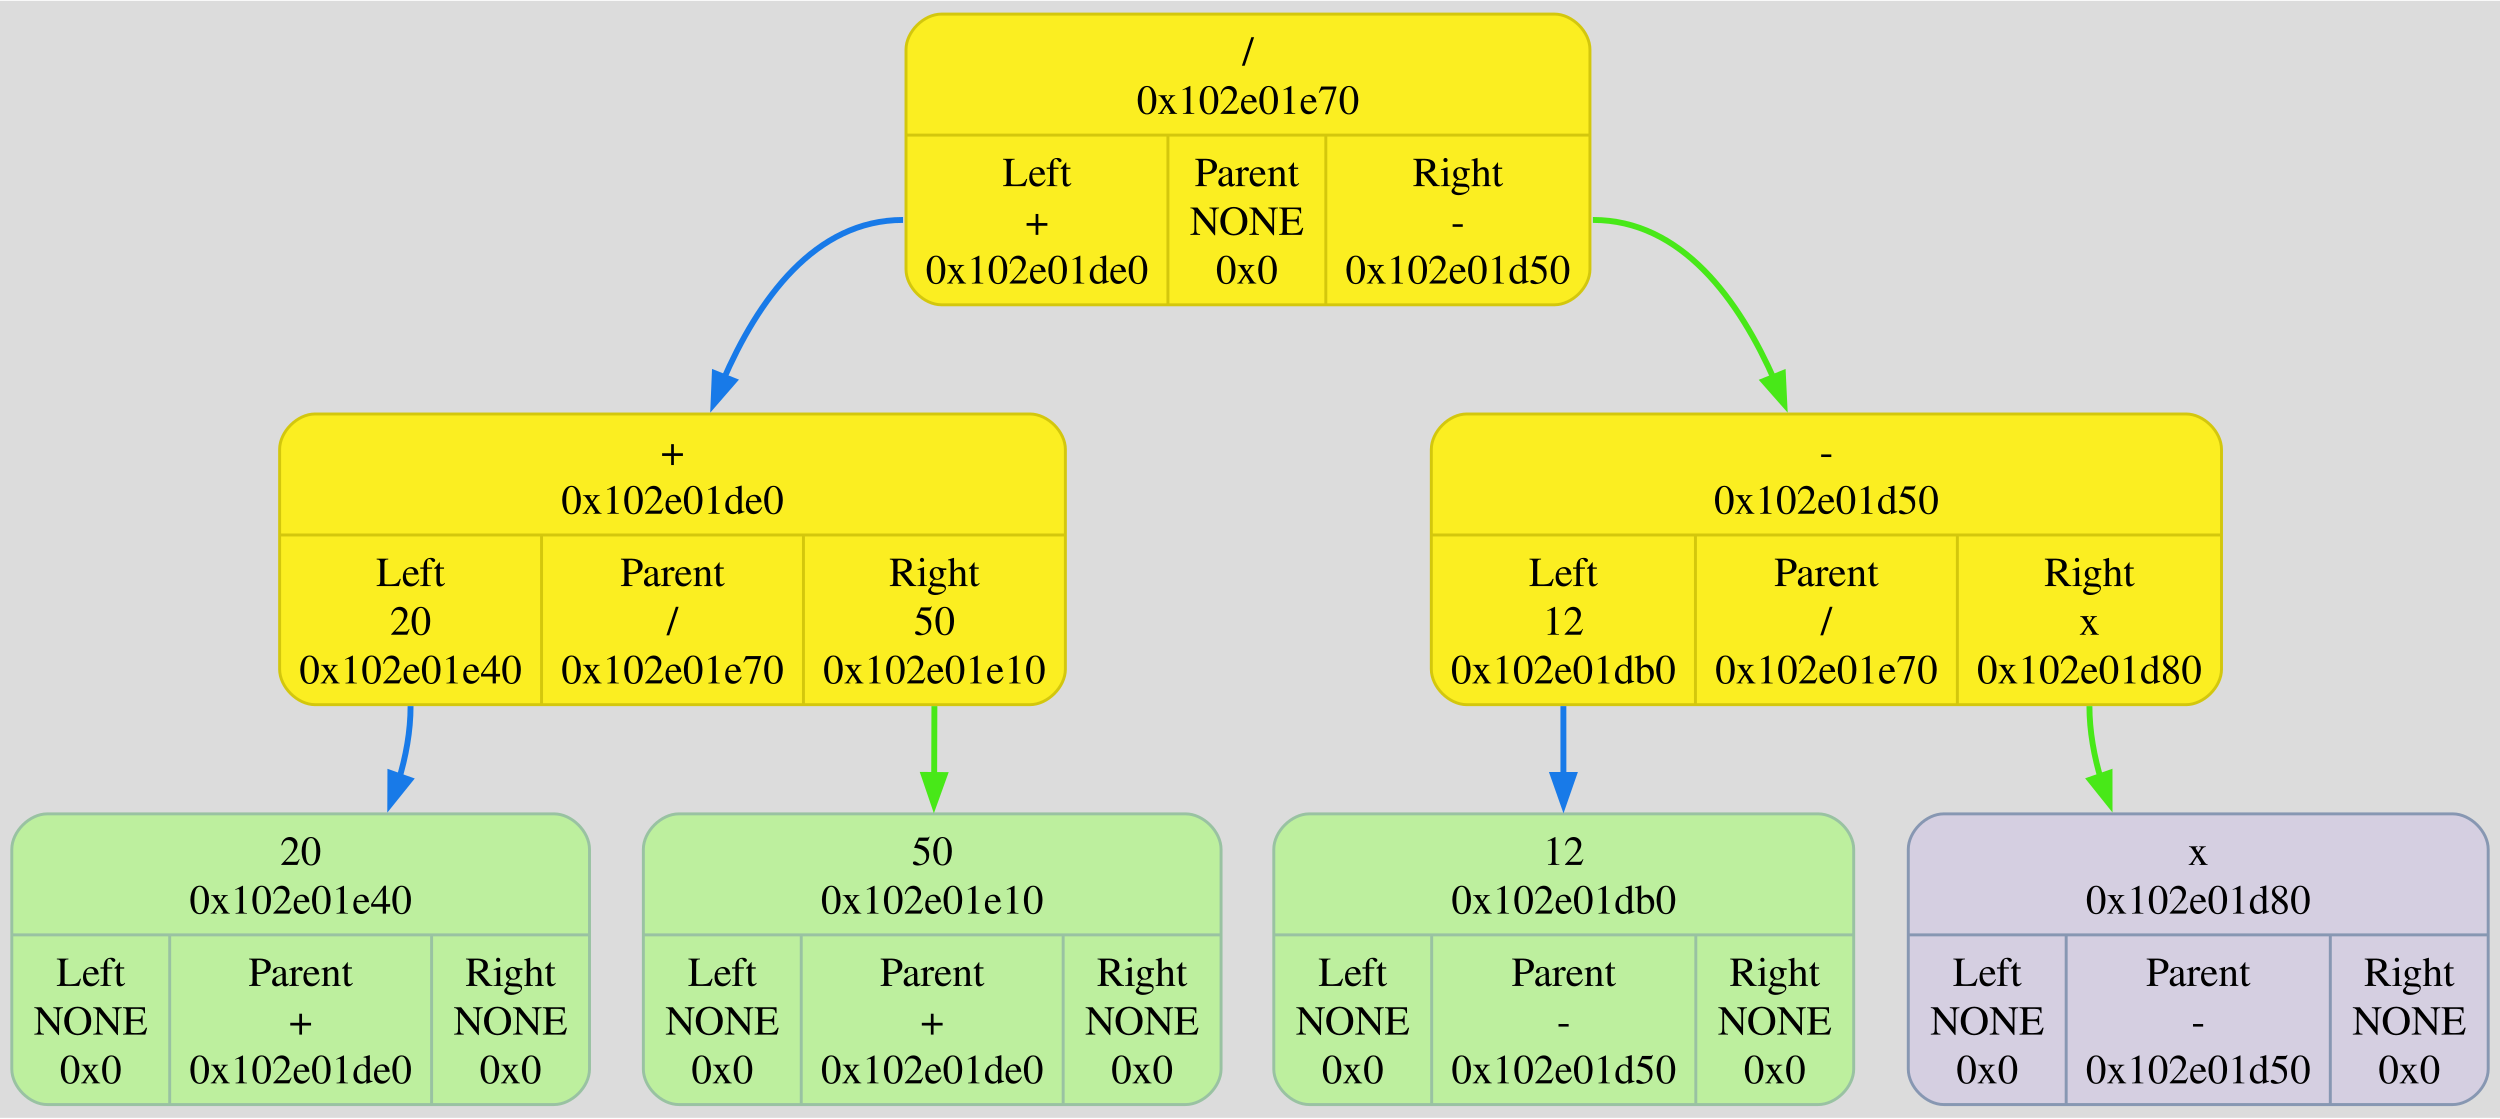
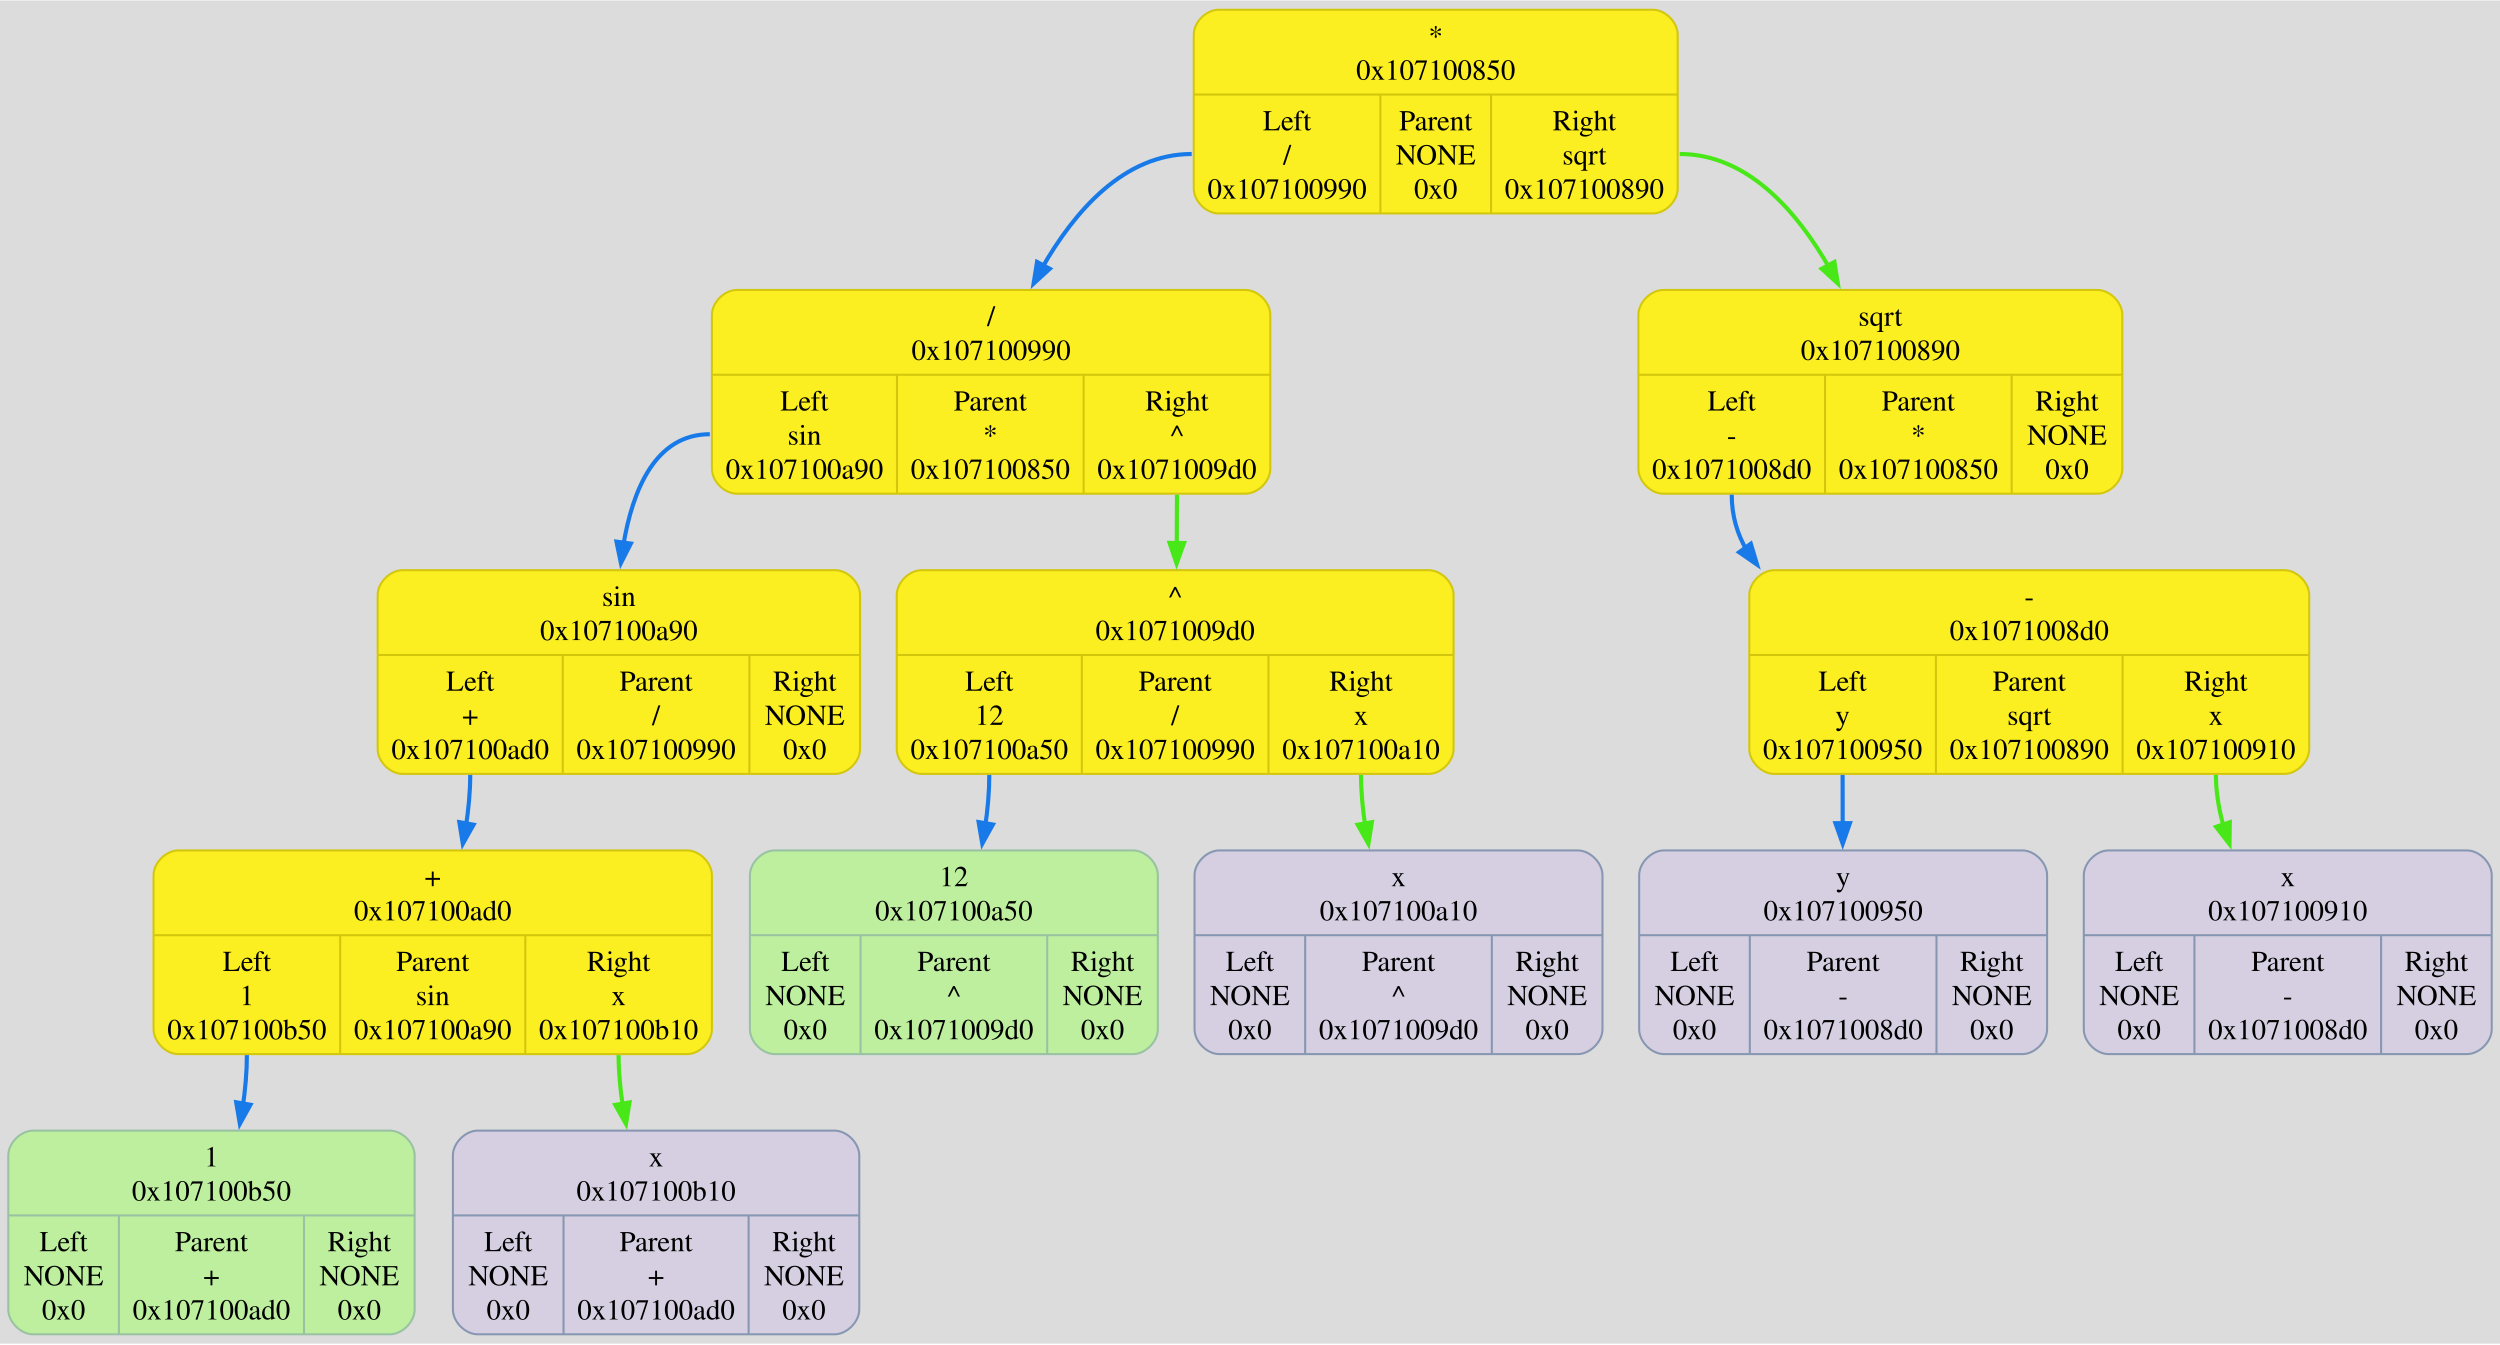
- <svg xmlns="http://www.w3.org/2000/svg" width="847pt" height="379pt" viewBox="0.00 0.00 847.12 378.50">
-   <g id="graph0" class="graph" transform="scale(1 1) rotate(0) translate(4 374.5)">
-     <polygon fill="#dcdcdc" stroke="none" points="-4,4 -4,-374.5 843.12,-374.5 843.12,4 -4,4" />
+ <svg xmlns="http://www.w3.org/2000/svg" width="1209pt" height="650pt" viewBox="0.00 0.00 1208.88 649.50">
+   <g id="graph0" class="graph" transform="scale(1 1) rotate(0) translate(4 645.5)">
+     <polygon fill="#dcdcdc" stroke="none" points="-4,4 -4,-645.5 1204.88,-645.5 1204.88,4 -4,4" />
    <g id="node1" class="node">
-       <path fill="#fbee21" stroke="#d3c70d" d="M315,-271.5C315,-271.5 522.75,-271.5 522.75,-271.5 528.75,-271.5 534.75,-277.5 534.75,-283.5 534.75,-283.5 534.75,-358 534.75,-358 534.75,-364 528.75,-370 522.75,-370 522.75,-370 315,-370 315,-370 309,-370 303,-364 303,-358 303,-358 303,-283.5 303,-283.5 303,-277.5 309,-271.5 315,-271.5" />
-       <text text-anchor="middle" x="418.88" y="-352.7" font-family="Times,serif" font-size="14.00" fill="#000000">/</text>
-       <text text-anchor="middle" x="418.88" y="-336.2" font-family="Times,serif" font-size="14.00" fill="#000000">0x102e01e70</text>
-       <polyline fill="none" stroke="#d3c70d" points="303,-329 534.75,-329" />
-       <text text-anchor="middle" x="347.38" y="-311.7" font-family="Times,serif" font-size="14.00" fill="#000000">Left</text>
-       <text text-anchor="middle" x="347.38" y="-295.2" font-family="Times,serif" font-size="14.00" fill="#000000">+</text>
-       <text text-anchor="middle" x="347.38" y="-278.7" font-family="Times,serif" font-size="14.00" fill="#000000">0x102e01de0</text>
-       <polyline fill="none" stroke="#d3c70d" points="391.75,-271.5 391.75,-329" />
-       <text text-anchor="middle" x="418.5" y="-311.7" font-family="Times,serif" font-size="14.00" fill="#000000">Parent</text>
-       <text text-anchor="middle" x="418.5" y="-295.2" font-family="Times,serif" font-size="14.00" fill="#000000">NONE</text>
-       <text text-anchor="middle" x="418.5" y="-278.7" font-family="Times,serif" font-size="14.00" fill="#000000">0x0</text>
-       <polyline fill="none" stroke="#d3c70d" points="445.25,-271.5 445.25,-329" />
-       <text text-anchor="middle" x="490" y="-311.7" font-family="Times,serif" font-size="14.00" fill="#000000">Right</text>
-       <text text-anchor="middle" x="490" y="-295.2" font-family="Times,serif" font-size="14.00" fill="#000000">-</text>
-       <text text-anchor="middle" x="490" y="-278.7" font-family="Times,serif" font-size="14.00" fill="#000000">0x102e01d50</text>
+       <path fill="#fbee21" stroke="#d3c70d" d="M585.25,-542.5C585.25,-542.5 795.25,-542.5 795.25,-542.5 801.25,-542.5 807.25,-548.5 807.25,-554.5 807.25,-554.5 807.25,-629 807.25,-629 807.25,-635 801.25,-641 795.25,-641 795.25,-641 585.25,-641 585.25,-641 579.25,-641 573.25,-635 573.25,-629 573.25,-629 573.25,-554.5 573.25,-554.5 573.25,-548.5 579.25,-542.5 585.25,-542.5" />
+       <text text-anchor="middle" x="690.25" y="-623.7" font-family="Times,serif" font-size="14.00" fill="#000000">*</text>
+       <text text-anchor="middle" x="690.25" y="-607.2" font-family="Times,serif" font-size="14.00" fill="#000000">0x107100850</text>
+       <polyline fill="none" stroke="#d3c70d" points="573.25,-600 807.25,-600" />
+       <text text-anchor="middle" x="618.38" y="-582.7" font-family="Times,serif" font-size="14.00" fill="#000000">Left</text>
+       <text text-anchor="middle" x="618.38" y="-566.2" font-family="Times,serif" font-size="14.00" fill="#000000">/</text>
+       <text text-anchor="middle" x="618.38" y="-549.7" font-family="Times,serif" font-size="14.00" fill="#000000">0x107100990</text>
+       <polyline fill="none" stroke="#d3c70d" points="663.5,-542.5 663.5,-600" />
+       <text text-anchor="middle" x="690.25" y="-582.7" font-family="Times,serif" font-size="14.00" fill="#000000">Parent</text>
+       <text text-anchor="middle" x="690.25" y="-566.2" font-family="Times,serif" font-size="14.00" fill="#000000">NONE</text>
+       <text text-anchor="middle" x="690.25" y="-549.7" font-family="Times,serif" font-size="14.00" fill="#000000">0x0</text>
+       <polyline fill="none" stroke="#d3c70d" points="717,-542.5 717,-600" />
+       <text text-anchor="middle" x="762.12" y="-582.7" font-family="Times,serif" font-size="14.00" fill="#000000">Right</text>
+       <text text-anchor="middle" x="762.12" y="-566.2" font-family="Times,serif" font-size="14.00" fill="#000000">sqrt</text>
+       <text text-anchor="middle" x="762.12" y="-549.7" font-family="Times,serif" font-size="14.00" fill="#000000">0x107100890</text>
    </g>
    <g id="node2" class="node">
-       <path fill="#fbee21" stroke="#d3c70d" d="M102.75,-136C102.75,-136 345,-136 345,-136 351,-136 357,-142 357,-148 357,-148 357,-222.5 357,-222.5 357,-228.5 351,-234.5 345,-234.5 345,-234.5 102.75,-234.5 102.75,-234.5 96.75,-234.5 90.75,-228.5 90.75,-222.5 90.75,-222.5 90.75,-148 90.75,-148 90.75,-142 96.75,-136 102.75,-136" />
-       <text text-anchor="middle" x="223.88" y="-217.2" font-family="Times,serif" font-size="14.00" fill="#000000">+</text>
-       <text text-anchor="middle" x="223.88" y="-200.7" font-family="Times,serif" font-size="14.00" fill="#000000">0x102e01de0</text>
-       <polyline fill="none" stroke="#d3c70d" points="90.75,-193.5 357,-193.5" />
-       <text text-anchor="middle" x="135.12" y="-176.2" font-family="Times,serif" font-size="14.00" fill="#000000">Left</text>
-       <text text-anchor="middle" x="135.12" y="-159.7" font-family="Times,serif" font-size="14.00" fill="#000000">20</text>
-       <text text-anchor="middle" x="135.12" y="-143.2" font-family="Times,serif" font-size="14.00" fill="#000000">0x102e01e40</text>
-       <polyline fill="none" stroke="#d3c70d" points="179.5,-136 179.5,-193.5" />
-       <text text-anchor="middle" x="223.88" y="-176.2" font-family="Times,serif" font-size="14.00" fill="#000000">Parent</text>
-       <text text-anchor="middle" x="223.88" y="-159.7" font-family="Times,serif" font-size="14.00" fill="#000000">/</text>
-       <text text-anchor="middle" x="223.88" y="-143.2" font-family="Times,serif" font-size="14.00" fill="#000000">0x102e01e70</text>
-       <polyline fill="none" stroke="#d3c70d" points="268.25,-136 268.25,-193.5" />
-       <text text-anchor="middle" x="312.62" y="-176.2" font-family="Times,serif" font-size="14.00" fill="#000000">Right</text>
-       <text text-anchor="middle" x="312.62" y="-159.7" font-family="Times,serif" font-size="14.00" fill="#000000">50</text>
-       <text text-anchor="middle" x="312.62" y="-143.2" font-family="Times,serif" font-size="14.00" fill="#000000">0x102e01e10</text>
+       <path fill="#fbee21" stroke="#d3c70d" d="M352.25,-407C352.25,-407 598.25,-407 598.25,-407 604.25,-407 610.25,-413 610.25,-419 610.25,-419 610.25,-493.5 610.25,-493.5 610.25,-499.5 604.25,-505.5 598.25,-505.5 598.25,-505.5 352.25,-505.5 352.25,-505.5 346.25,-505.5 340.25,-499.5 340.25,-493.5 340.25,-493.5 340.25,-419 340.25,-419 340.25,-413 346.25,-407 352.25,-407" />
+       <text text-anchor="middle" x="475.25" y="-488.2" font-family="Times,serif" font-size="14.00" fill="#000000">/</text>
+       <text text-anchor="middle" x="475.25" y="-471.7" font-family="Times,serif" font-size="14.00" fill="#000000">0x107100990</text>
+       <polyline fill="none" stroke="#d3c70d" points="340.25,-464.5 610.25,-464.5" />
+       <text text-anchor="middle" x="385" y="-447.2" font-family="Times,serif" font-size="14.00" fill="#000000">Left</text>
+       <text text-anchor="middle" x="385" y="-430.7" font-family="Times,serif" font-size="14.00" fill="#000000">sin</text>
+       <text text-anchor="middle" x="385" y="-414.2" font-family="Times,serif" font-size="14.00" fill="#000000">0x107100a90</text>
+       <polyline fill="none" stroke="#d3c70d" points="429.75,-407 429.75,-464.5" />
+       <text text-anchor="middle" x="474.88" y="-447.2" font-family="Times,serif" font-size="14.00" fill="#000000">Parent</text>
+       <text text-anchor="middle" x="474.88" y="-430.7" font-family="Times,serif" font-size="14.00" fill="#000000">*</text>
+       <text text-anchor="middle" x="474.88" y="-414.2" font-family="Times,serif" font-size="14.00" fill="#000000">0x107100850</text>
+       <polyline fill="none" stroke="#d3c70d" points="520,-407 520,-464.5" />
+       <text text-anchor="middle" x="565.12" y="-447.2" font-family="Times,serif" font-size="14.00" fill="#000000">Right</text>
+       <text text-anchor="middle" x="565.12" y="-430.7" font-family="Times,serif" font-size="14.00" fill="#000000">^</text>
+       <text text-anchor="middle" x="565.12" y="-414.2" font-family="Times,serif" font-size="14.00" fill="#000000">0x1071009d0</text>
    </g>
    <g id="edge1" class="edge">
-       <path fill="none" stroke="#187ae8" stroke-width="2" d="M302,-300.25C272.11,-300.25 252.81,-273.25 240.87,-245.53" />
-       <polygon fill="#187ae8" stroke="#187ae8" stroke-width="2" points="244.72,-245.74 237.77,-237.74 238.21,-248.32 244.72,-245.74" />
+       <path fill="none" stroke="#187ae8" stroke-width="2" d="M572.25,-571.25C539.59,-571.25 515.62,-543.77 499.68,-515.8" />
+       <polygon fill="#187ae8" stroke="#187ae8" stroke-width="2" points="503.62,-515.75 495.8,-508.59 497.46,-519.06 503.62,-515.75" />
+     </g>
+     <g id="node10" class="node">
+       <path fill="#fbee21" stroke="#d3c70d" d="M800.25,-407C800.25,-407 1010.25,-407 1010.25,-407 1016.25,-407 1022.25,-413 1022.25,-419 1022.25,-419 1022.25,-493.5 1022.25,-493.5 1022.25,-499.5 1016.25,-505.5 1010.25,-505.5 1010.25,-505.5 800.25,-505.5 800.25,-505.5 794.25,-505.5 788.25,-499.5 788.25,-493.5 788.25,-493.5 788.25,-419 788.25,-419 788.25,-413 794.25,-407 800.25,-407" />
+       <text text-anchor="middle" x="905.25" y="-488.2" font-family="Times,serif" font-size="14.00" fill="#000000">sqrt</text>
+       <text text-anchor="middle" x="905.25" y="-471.7" font-family="Times,serif" font-size="14.00" fill="#000000">0x107100890</text>
+       <polyline fill="none" stroke="#d3c70d" points="788.25,-464.5 1022.25,-464.5" />
+       <text text-anchor="middle" x="833.38" y="-447.2" font-family="Times,serif" font-size="14.00" fill="#000000">Left</text>
+       <text text-anchor="middle" x="833.38" y="-430.7" font-family="Times,serif" font-size="14.00" fill="#000000">-</text>
+       <text text-anchor="middle" x="833.38" y="-414.2" font-family="Times,serif" font-size="14.00" fill="#000000">0x1071008d0</text>
+       <polyline fill="none" stroke="#d3c70d" points="878.5,-407 878.5,-464.5" />
+       <text text-anchor="middle" x="923.62" y="-447.2" font-family="Times,serif" font-size="14.00" fill="#000000">Parent</text>
+       <text text-anchor="middle" x="923.62" y="-430.7" font-family="Times,serif" font-size="14.00" fill="#000000">*</text>
+       <text text-anchor="middle" x="923.62" y="-414.2" font-family="Times,serif" font-size="14.00" fill="#000000">0x107100850</text>
+       <polyline fill="none" stroke="#d3c70d" points="968.75,-407 968.75,-464.5" />
+       <text text-anchor="middle" x="995.5" y="-447.2" font-family="Times,serif" font-size="14.00" fill="#000000">Right</text>
+       <text text-anchor="middle" x="995.5" y="-430.7" font-family="Times,serif" font-size="14.00" fill="#000000">NONE</text>
+       <text text-anchor="middle" x="995.5" y="-414.2" font-family="Times,serif" font-size="14.00" fill="#000000">0x0</text>
+     </g>
+     <g id="edge12" class="edge">
+       <path fill="none" stroke="#48e818" stroke-width="2" d="M808.25,-571.25C840.91,-571.25 864.88,-543.77 880.82,-515.8" />
+       <polygon fill="#48e818" stroke="#48e818" stroke-width="2" points="883.04,-519.06 884.7,-508.59 876.88,-515.75 883.04,-519.06" />
+     </g>
+     <g id="node3" class="node">
+       <path fill="#fbee21" stroke="#d3c70d" d="M190.62,-271.5C190.62,-271.5 399.88,-271.5 399.88,-271.5 405.88,-271.5 411.88,-277.5 411.88,-283.5 411.88,-283.5 411.88,-358 411.88,-358 411.88,-364 405.88,-370 399.88,-370 399.88,-370 190.62,-370 190.62,-370 184.62,-370 178.62,-364 178.62,-358 178.62,-358 178.62,-283.5 178.62,-283.5 178.62,-277.5 184.62,-271.5 190.62,-271.5" />
+       <text text-anchor="middle" x="295.25" y="-352.7" font-family="Times,serif" font-size="14.00" fill="#000000">sin</text>
+       <text text-anchor="middle" x="295.25" y="-336.2" font-family="Times,serif" font-size="14.00" fill="#000000">0x107100a90</text>
+       <polyline fill="none" stroke="#d3c70d" points="178.62,-329 411.88,-329" />
+       <text text-anchor="middle" x="223.38" y="-311.7" font-family="Times,serif" font-size="14.00" fill="#000000">Left</text>
+       <text text-anchor="middle" x="223.38" y="-295.2" font-family="Times,serif" font-size="14.00" fill="#000000">+</text>
+       <text text-anchor="middle" x="223.38" y="-278.7" font-family="Times,serif" font-size="14.00" fill="#000000">0x107100ad0</text>
+       <polyline fill="none" stroke="#d3c70d" points="268.12,-271.5 268.12,-329" />
+       <text text-anchor="middle" x="313.25" y="-311.7" font-family="Times,serif" font-size="14.00" fill="#000000">Parent</text>
+       <text text-anchor="middle" x="313.25" y="-295.2" font-family="Times,serif" font-size="14.00" fill="#000000">/</text>
+       <text text-anchor="middle" x="313.25" y="-278.7" font-family="Times,serif" font-size="14.00" fill="#000000">0x107100990</text>
+       <polyline fill="none" stroke="#d3c70d" points="358.38,-271.5 358.38,-329" />
+       <text text-anchor="middle" x="385.12" y="-311.7" font-family="Times,serif" font-size="14.00" fill="#000000">Right</text>
+       <text text-anchor="middle" x="385.12" y="-295.2" font-family="Times,serif" font-size="14.00" fill="#000000">NONE</text>
+       <text text-anchor="middle" x="385.12" y="-278.7" font-family="Times,serif" font-size="14.00" fill="#000000">0x0</text>
+     </g>
+     <g id="edge2" class="edge">
+       <path fill="none" stroke="#187ae8" stroke-width="2" d="M339.25,-435.75C313.05,-435.75 301.89,-409.22 297.36,-381.76" />
+       <polygon fill="#187ae8" stroke="#187ae8" stroke-width="2" points="301.04,-382.87 296.24,-373.43 294.1,-383.8 301.04,-382.87" />
+     </g>
+     <g id="node7" class="node">
+       <path fill="#fbee21" stroke="#d3c70d" d="M441.62,-271.5C441.62,-271.5 686.88,-271.5 686.88,-271.5 692.88,-271.5 698.88,-277.5 698.88,-283.5 698.88,-283.5 698.88,-358 698.88,-358 698.88,-364 692.88,-370 686.88,-370 686.88,-370 441.62,-370 441.62,-370 435.62,-370 429.62,-364 429.62,-358 429.62,-358 429.62,-283.5 429.62,-283.5 429.62,-277.5 435.62,-271.5 441.62,-271.5" />
+       <text text-anchor="middle" x="564.25" y="-352.7" font-family="Times,serif" font-size="14.00" fill="#000000">^</text>
+       <text text-anchor="middle" x="564.25" y="-336.2" font-family="Times,serif" font-size="14.00" fill="#000000">0x1071009d0</text>
+       <polyline fill="none" stroke="#d3c70d" points="429.62,-329 698.88,-329" />
+       <text text-anchor="middle" x="474.38" y="-311.7" font-family="Times,serif" font-size="14.00" fill="#000000">Left</text>
+       <text text-anchor="middle" x="474.38" y="-295.2" font-family="Times,serif" font-size="14.00" fill="#000000">12</text>
+       <text text-anchor="middle" x="474.38" y="-278.7" font-family="Times,serif" font-size="14.00" fill="#000000">0x107100a50</text>
+       <polyline fill="none" stroke="#d3c70d" points="519.12,-271.5 519.12,-329" />
+       <text text-anchor="middle" x="564.25" y="-311.7" font-family="Times,serif" font-size="14.00" fill="#000000">Parent</text>
+       <text text-anchor="middle" x="564.25" y="-295.2" font-family="Times,serif" font-size="14.00" fill="#000000">/</text>
+       <text text-anchor="middle" x="564.25" y="-278.7" font-family="Times,serif" font-size="14.00" fill="#000000">0x107100990</text>
+       <polyline fill="none" stroke="#d3c70d" points="609.38,-271.5 609.38,-329" />
+       <text text-anchor="middle" x="654.12" y="-311.7" font-family="Times,serif" font-size="14.00" fill="#000000">Right</text>
+       <text text-anchor="middle" x="654.12" y="-295.2" font-family="Times,serif" font-size="14.00" fill="#000000">x</text>
+       <text text-anchor="middle" x="654.12" y="-278.7" font-family="Times,serif" font-size="14.00" fill="#000000">0x107100a10</text>
+     </g>
+     <g id="edge8" class="edge">
+       <path fill="none" stroke="#48e818" stroke-width="2" d="M565.12,-406.5C565.12,-398.41 565.08,-389.88 565.02,-381.48" />
+       <polygon fill="#48e818" stroke="#48e818" stroke-width="2" points="568.54,-383.15 564.95,-373.18 561.54,-383.21 568.54,-383.15" />
+     </g>
+     <g id="node4" class="node">
+       <path fill="#fbee21" stroke="#d3c70d" d="M82.25,-136C82.25,-136 328.25,-136 328.25,-136 334.25,-136 340.25,-142 340.25,-148 340.25,-148 340.25,-222.5 340.25,-222.5 340.25,-228.5 334.25,-234.5 328.25,-234.5 328.25,-234.5 82.25,-234.5 82.25,-234.5 76.25,-234.5 70.25,-228.5 70.25,-222.5 70.25,-222.5 70.25,-148 70.25,-148 70.25,-142 76.25,-136 82.25,-136" />
+       <text text-anchor="middle" x="205.25" y="-217.2" font-family="Times,serif" font-size="14.00" fill="#000000">+</text>
+       <text text-anchor="middle" x="205.25" y="-200.7" font-family="Times,serif" font-size="14.00" fill="#000000">0x107100ad0</text>
+       <polyline fill="none" stroke="#d3c70d" points="70.25,-193.5 340.25,-193.5" />
+       <text text-anchor="middle" x="115.38" y="-176.2" font-family="Times,serif" font-size="14.00" fill="#000000">Left</text>
+       <text text-anchor="middle" x="115.38" y="-159.7" font-family="Times,serif" font-size="14.00" fill="#000000">1</text>
+       <text text-anchor="middle" x="115.38" y="-143.2" font-family="Times,serif" font-size="14.00" fill="#000000">0x107100b50</text>
+       <polyline fill="none" stroke="#d3c70d" points="160.5,-136 160.5,-193.5" />
+       <text text-anchor="middle" x="205.25" y="-176.2" font-family="Times,serif" font-size="14.00" fill="#000000">Parent</text>
+       <text text-anchor="middle" x="205.25" y="-159.7" font-family="Times,serif" font-size="14.00" fill="#000000">sin</text>
+       <text text-anchor="middle" x="205.25" y="-143.2" font-family="Times,serif" font-size="14.00" fill="#000000">0x107100a90</text>
+       <polyline fill="none" stroke="#d3c70d" points="250,-136 250,-193.5" />
+       <text text-anchor="middle" x="295.12" y="-176.2" font-family="Times,serif" font-size="14.00" fill="#000000">Right</text>
+       <text text-anchor="middle" x="295.12" y="-159.7" font-family="Times,serif" font-size="14.00" fill="#000000">x</text>
+       <text text-anchor="middle" x="295.12" y="-143.2" font-family="Times,serif" font-size="14.00" fill="#000000">0x107100b10</text>
+     </g>
+     <g id="edge3" class="edge">
+       <path fill="none" stroke="#187ae8" stroke-width="2" d="M223.38,-271C223.38,-262.83 222.56,-254.31 221.27,-245.96" />
+       <polygon fill="#187ae8" stroke="#187ae8" stroke-width="2" points="225,-246.93 219.8,-237.7 218.11,-248.16 225,-246.93" />
    </g>
    <g id="node5" class="node">
-       <path fill="#fbee21" stroke="#d3c70d" d="M493,-136C493,-136 736.75,-136 736.75,-136 742.75,-136 748.75,-142 748.75,-148 748.75,-148 748.75,-222.5 748.75,-222.5 748.75,-228.5 742.75,-234.5 736.75,-234.5 736.75,-234.5 493,-234.5 493,-234.5 487,-234.5 481,-228.5 481,-222.5 481,-222.5 481,-148 481,-148 481,-142 487,-136 493,-136" />
-       <text text-anchor="middle" x="614.88" y="-217.2" font-family="Times,serif" font-size="14.00" fill="#000000">-</text>
-       <text text-anchor="middle" x="614.88" y="-200.7" font-family="Times,serif" font-size="14.00" fill="#000000">0x102e01d50</text>
-       <polyline fill="none" stroke="#d3c70d" points="481,-193.5 748.75,-193.5" />
-       <text text-anchor="middle" x="525.75" y="-176.2" font-family="Times,serif" font-size="14.00" fill="#000000">Left</text>
-       <text text-anchor="middle" x="525.75" y="-159.7" font-family="Times,serif" font-size="14.00" fill="#000000">12</text>
-       <text text-anchor="middle" x="525.75" y="-143.2" font-family="Times,serif" font-size="14.00" fill="#000000">0x102e01db0</text>
-       <polyline fill="none" stroke="#d3c70d" points="570.5,-136 570.5,-193.5" />
-       <text text-anchor="middle" x="614.88" y="-176.2" font-family="Times,serif" font-size="14.00" fill="#000000">Parent</text>
-       <text text-anchor="middle" x="614.88" y="-159.7" font-family="Times,serif" font-size="14.00" fill="#000000">/</text>
-       <text text-anchor="middle" x="614.88" y="-143.2" font-family="Times,serif" font-size="14.00" fill="#000000">0x102e01e70</text>
-       <polyline fill="none" stroke="#d3c70d" points="659.25,-136 659.25,-193.5" />
-       <text text-anchor="middle" x="704" y="-176.2" font-family="Times,serif" font-size="14.00" fill="#000000">Right</text>
-       <text text-anchor="middle" x="704" y="-159.7" font-family="Times,serif" font-size="14.00" fill="#000000">x</text>
-       <text text-anchor="middle" x="704" y="-143.2" font-family="Times,serif" font-size="14.00" fill="#000000">0x102e01d80</text>
-     </g>
-     <g id="edge6" class="edge">
-       <path fill="none" stroke="#48e818" stroke-width="2" d="M535.75,-300.25C565.76,-300.25 585.31,-273.25 597.46,-245.53" />
-       <polygon fill="#48e818" stroke="#48e818" stroke-width="2" points="600.11,-248.31 600.62,-237.73 593.62,-245.68 600.11,-248.31" />
-     </g>
-     <g id="node3" class="node">
-       <path fill="#bdef9e" stroke="#99c2a2" d="M12,-0.5C12,-0.5 183.75,-0.5 183.75,-0.5 189.75,-0.5 195.75,-6.5 195.75,-12.5 195.75,-12.5 195.75,-87 195.75,-87 195.75,-93 189.75,-99 183.75,-99 183.75,-99 12,-99 12,-99 6,-99 0,-93 0,-87 0,-87 0,-12.5 0,-12.5 0,-6.5 6,-0.5 12,-0.5" />
-       <text text-anchor="middle" x="97.88" y="-81.7" font-family="Times,serif" font-size="14.00" fill="#000000">20</text>
-       <text text-anchor="middle" x="97.88" y="-65.2" font-family="Times,serif" font-size="14.00" fill="#000000">0x102e01e40</text>
-       <polyline fill="none" stroke="#99c2a2" points="0,-58 195.75,-58" />
+       <path fill="#bdef9e" stroke="#99c2a2" d="M12,-0.5C12,-0.5 184.5,-0.5 184.5,-0.5 190.5,-0.5 196.5,-6.5 196.5,-12.5 196.5,-12.5 196.5,-87 196.5,-87 196.5,-93 190.5,-99 184.5,-99 184.5,-99 12,-99 12,-99 6,-99 0,-93 0,-87 0,-87 0,-12.5 0,-12.5 0,-6.5 6,-0.5 12,-0.5" />
+       <text text-anchor="middle" x="98.25" y="-81.7" font-family="Times,serif" font-size="14.00" fill="#000000">1</text>
+       <text text-anchor="middle" x="98.25" y="-65.2" font-family="Times,serif" font-size="14.00" fill="#000000">0x107100b50</text>
+       <polyline fill="none" stroke="#99c2a2" points="0,-58 196.5,-58" />
      <text text-anchor="middle" x="26.75" y="-40.7" font-family="Times,serif" font-size="14.00" fill="#000000">Left</text>
      <text text-anchor="middle" x="26.75" y="-24.2" font-family="Times,serif" font-size="14.00" fill="#000000">NONE</text>
      <text text-anchor="middle" x="26.75" y="-7.7" font-family="Times,serif" font-size="14.00" fill="#000000">0x0</text>
      <polyline fill="none" stroke="#99c2a2" points="53.5,-0.5 53.5,-58" />
-       <text text-anchor="middle" x="97.88" y="-40.7" font-family="Times,serif" font-size="14.00" fill="#000000">Parent</text>
-       <text text-anchor="middle" x="97.88" y="-24.2" font-family="Times,serif" font-size="14.00" fill="#000000">+</text>
-       <text text-anchor="middle" x="97.88" y="-7.7" font-family="Times,serif" font-size="14.00" fill="#000000">0x102e01de0</text>
-       <polyline fill="none" stroke="#99c2a2" points="142.25,-0.5 142.25,-58" />
-       <text text-anchor="middle" x="169" y="-40.7" font-family="Times,serif" font-size="14.00" fill="#000000">Right</text>
-       <text text-anchor="middle" x="169" y="-24.2" font-family="Times,serif" font-size="14.00" fill="#000000">NONE</text>
-       <text text-anchor="middle" x="169" y="-7.7" font-family="Times,serif" font-size="14.00" fill="#000000">0x0</text>
-     </g>
-     <g id="edge2" class="edge">
-       <path fill="none" stroke="#187ae8" stroke-width="2" d="M135.12,-135.5C135.12,-127.01 133.54,-118.41 131.02,-110.11" />
-       <polygon fill="#187ae8" stroke="#187ae8" stroke-width="2" points="134.88,-110.52 128.24,-102.26 128.28,-112.86 134.88,-110.52" />
-     </g>
-     <g id="node4" class="node">
-       <path fill="#bdef9e" stroke="#99c2a2" d="M226,-0.5C226,-0.5 397.75,-0.5 397.75,-0.5 403.75,-0.5 409.75,-6.5 409.75,-12.5 409.75,-12.5 409.75,-87 409.75,-87 409.75,-93 403.75,-99 397.75,-99 397.75,-99 226,-99 226,-99 220,-99 214,-93 214,-87 214,-87 214,-12.5 214,-12.5 214,-6.5 220,-0.5 226,-0.5" />
-       <text text-anchor="middle" x="311.88" y="-81.7" font-family="Times,serif" font-size="14.00" fill="#000000">50</text>
-       <text text-anchor="middle" x="311.88" y="-65.2" font-family="Times,serif" font-size="14.00" fill="#000000">0x102e01e10</text>
-       <polyline fill="none" stroke="#99c2a2" points="214,-58 409.75,-58" />
-       <text text-anchor="middle" x="240.75" y="-40.7" font-family="Times,serif" font-size="14.00" fill="#000000">Left</text>
-       <text text-anchor="middle" x="240.75" y="-24.2" font-family="Times,serif" font-size="14.00" fill="#000000">NONE</text>
-       <text text-anchor="middle" x="240.75" y="-7.7" font-family="Times,serif" font-size="14.00" fill="#000000">0x0</text>
-       <polyline fill="none" stroke="#99c2a2" points="267.5,-0.5 267.5,-58" />
-       <text text-anchor="middle" x="311.88" y="-40.7" font-family="Times,serif" font-size="14.00" fill="#000000">Parent</text>
-       <text text-anchor="middle" x="311.88" y="-24.2" font-family="Times,serif" font-size="14.00" fill="#000000">+</text>
-       <text text-anchor="middle" x="311.88" y="-7.7" font-family="Times,serif" font-size="14.00" fill="#000000">0x102e01de0</text>
-       <polyline fill="none" stroke="#99c2a2" points="356.25,-0.5 356.25,-58" />
-       <text text-anchor="middle" x="383" y="-40.7" font-family="Times,serif" font-size="14.00" fill="#000000">Right</text>
-       <text text-anchor="middle" x="383" y="-24.2" font-family="Times,serif" font-size="14.00" fill="#000000">NONE</text>
-       <text text-anchor="middle" x="383" y="-7.7" font-family="Times,serif" font-size="14.00" fill="#000000">0x0</text>
-     </g>
-     <g id="edge3" class="edge">
-       <path fill="none" stroke="#48e818" stroke-width="2" d="M312.62,-135.5C312.62,-127.41 312.59,-118.88 312.54,-110.48" />
-       <polygon fill="#48e818" stroke="#48e818" stroke-width="2" points="316.05,-112.15 312.47,-102.18 309.05,-112.21 316.05,-112.15" />
+       <text text-anchor="middle" x="98.25" y="-40.7" font-family="Times,serif" font-size="14.00" fill="#000000">Parent</text>
+       <text text-anchor="middle" x="98.25" y="-24.2" font-family="Times,serif" font-size="14.00" fill="#000000">+</text>
+       <text text-anchor="middle" x="98.25" y="-7.7" font-family="Times,serif" font-size="14.00" fill="#000000">0x107100ad0</text>
+       <polyline fill="none" stroke="#99c2a2" points="143,-0.5 143,-58" />
+       <text text-anchor="middle" x="169.75" y="-40.7" font-family="Times,serif" font-size="14.00" fill="#000000">Right</text>
+       <text text-anchor="middle" x="169.75" y="-24.2" font-family="Times,serif" font-size="14.00" fill="#000000">NONE</text>
+       <text text-anchor="middle" x="169.75" y="-7.7" font-family="Times,serif" font-size="14.00" fill="#000000">0x0</text>
+     </g>
+     <g id="edge4" class="edge">
+       <path fill="none" stroke="#187ae8" stroke-width="2" d="M115.38,-135.5C115.38,-127.35 114.6,-118.84 113.39,-110.49" />
+       <polygon fill="#187ae8" stroke="#187ae8" stroke-width="2" points="117.11,-111.52 111.99,-102.25 110.21,-112.69 117.11,-111.52" />
    </g>
    <g id="node6" class="node">
-       <path fill="#bdef9e" stroke="#99c2a2" d="M439.62,-0.5C439.62,-0.5 612.12,-0.5 612.12,-0.5 618.12,-0.5 624.12,-6.5 624.12,-12.5 624.12,-12.5 624.12,-87 624.12,-87 624.12,-93 618.12,-99 612.12,-99 612.12,-99 439.62,-99 439.62,-99 433.62,-99 427.62,-93 427.62,-87 427.62,-87 427.62,-12.5 427.62,-12.5 427.62,-6.5 433.62,-0.5 439.62,-0.5" />
-       <text text-anchor="middle" x="525.88" y="-81.7" font-family="Times,serif" font-size="14.00" fill="#000000">12</text>
-       <text text-anchor="middle" x="525.88" y="-65.2" font-family="Times,serif" font-size="14.00" fill="#000000">0x102e01db0</text>
-       <polyline fill="none" stroke="#99c2a2" points="427.62,-58 624.12,-58" />
-       <text text-anchor="middle" x="454.38" y="-40.7" font-family="Times,serif" font-size="14.00" fill="#000000">Left</text>
-       <text text-anchor="middle" x="454.38" y="-24.2" font-family="Times,serif" font-size="14.00" fill="#000000">NONE</text>
-       <text text-anchor="middle" x="454.38" y="-7.7" font-family="Times,serif" font-size="14.00" fill="#000000">0x0</text>
-       <polyline fill="none" stroke="#99c2a2" points="481.12,-0.5 481.12,-58" />
-       <text text-anchor="middle" x="525.88" y="-40.7" font-family="Times,serif" font-size="14.00" fill="#000000">Parent</text>
-       <text text-anchor="middle" x="525.88" y="-24.2" font-family="Times,serif" font-size="14.00" fill="#000000">-</text>
-       <text text-anchor="middle" x="525.88" y="-7.7" font-family="Times,serif" font-size="14.00" fill="#000000">0x102e01d50</text>
-       <polyline fill="none" stroke="#99c2a2" points="570.62,-0.5 570.62,-58" />
-       <text text-anchor="middle" x="597.38" y="-40.7" font-family="Times,serif" font-size="14.00" fill="#000000">Right</text>
-       <text text-anchor="middle" x="597.38" y="-24.2" font-family="Times,serif" font-size="14.00" fill="#000000">NONE</text>
-       <text text-anchor="middle" x="597.38" y="-7.7" font-family="Times,serif" font-size="14.00" fill="#000000">0x0</text>
-     </g>
-     <g id="edge4" class="edge">
-       <path fill="none" stroke="#187ae8" stroke-width="2" d="M525.75,-135.5C525.75,-127.41 525.76,-118.88 525.76,-110.48" />
-       <polygon fill="#187ae8" stroke="#187ae8" stroke-width="2" points="529.26,-112.18 525.78,-102.18 522.26,-112.18 529.26,-112.18" />
-     </g>
-     <g id="node7" class="node">
-       <path fill="#d5cfe1" stroke="#8797b2" d="M654.62,-0.5C654.62,-0.5 827.12,-0.5 827.12,-0.5 833.12,-0.5 839.12,-6.5 839.12,-12.5 839.12,-12.5 839.12,-87 839.12,-87 839.12,-93 833.12,-99 827.12,-99 827.12,-99 654.62,-99 654.62,-99 648.62,-99 642.62,-93 642.62,-87 642.62,-87 642.62,-12.5 642.62,-12.5 642.62,-6.5 648.62,-0.5 654.62,-0.5" />
-       <text text-anchor="middle" x="740.88" y="-81.7" font-family="Times,serif" font-size="14.00" fill="#000000">x</text>
-       <text text-anchor="middle" x="740.88" y="-65.2" font-family="Times,serif" font-size="14.00" fill="#000000">0x102e01d80</text>
-       <polyline fill="none" stroke="#8797b2" points="642.62,-58 839.12,-58" />
-       <text text-anchor="middle" x="669.38" y="-40.7" font-family="Times,serif" font-size="14.00" fill="#000000">Left</text>
-       <text text-anchor="middle" x="669.38" y="-24.2" font-family="Times,serif" font-size="14.00" fill="#000000">NONE</text>
-       <text text-anchor="middle" x="669.38" y="-7.7" font-family="Times,serif" font-size="14.00" fill="#000000">0x0</text>
-       <polyline fill="none" stroke="#8797b2" points="696.12,-0.5 696.12,-58" />
-       <text text-anchor="middle" x="740.88" y="-40.7" font-family="Times,serif" font-size="14.00" fill="#000000">Parent</text>
-       <text text-anchor="middle" x="740.88" y="-24.2" font-family="Times,serif" font-size="14.00" fill="#000000">-</text>
-       <text text-anchor="middle" x="740.88" y="-7.7" font-family="Times,serif" font-size="14.00" fill="#000000">0x102e01d50</text>
-       <polyline fill="none" stroke="#8797b2" points="785.62,-0.5 785.62,-58" />
-       <text text-anchor="middle" x="812.38" y="-40.7" font-family="Times,serif" font-size="14.00" fill="#000000">Right</text>
-       <text text-anchor="middle" x="812.38" y="-24.2" font-family="Times,serif" font-size="14.00" fill="#000000">NONE</text>
-       <text text-anchor="middle" x="812.38" y="-7.7" font-family="Times,serif" font-size="14.00" fill="#000000">0x0</text>
+       <path fill="#d5cfe1" stroke="#8797b2" d="M227,-0.5C227,-0.5 399.5,-0.5 399.5,-0.5 405.5,-0.5 411.5,-6.5 411.5,-12.5 411.5,-12.5 411.5,-87 411.5,-87 411.5,-93 405.5,-99 399.5,-99 399.5,-99 227,-99 227,-99 221,-99 215,-93 215,-87 215,-87 215,-12.5 215,-12.5 215,-6.5 221,-0.5 227,-0.5" />
+       <text text-anchor="middle" x="313.25" y="-81.7" font-family="Times,serif" font-size="14.00" fill="#000000">x</text>
+       <text text-anchor="middle" x="313.25" y="-65.2" font-family="Times,serif" font-size="14.00" fill="#000000">0x107100b10</text>
+       <polyline fill="none" stroke="#8797b2" points="215,-58 411.5,-58" />
+       <text text-anchor="middle" x="241.75" y="-40.7" font-family="Times,serif" font-size="14.00" fill="#000000">Left</text>
+       <text text-anchor="middle" x="241.75" y="-24.2" font-family="Times,serif" font-size="14.00" fill="#000000">NONE</text>
+       <text text-anchor="middle" x="241.75" y="-7.7" font-family="Times,serif" font-size="14.00" fill="#000000">0x0</text>
+       <polyline fill="none" stroke="#8797b2" points="268.5,-0.5 268.5,-58" />
+       <text text-anchor="middle" x="313.25" y="-40.7" font-family="Times,serif" font-size="14.00" fill="#000000">Parent</text>
+       <text text-anchor="middle" x="313.25" y="-24.2" font-family="Times,serif" font-size="14.00" fill="#000000">+</text>
+       <text text-anchor="middle" x="313.25" y="-7.7" font-family="Times,serif" font-size="14.00" fill="#000000">0x107100ad0</text>
+       <polyline fill="none" stroke="#8797b2" points="358,-0.5 358,-58" />
+       <text text-anchor="middle" x="384.75" y="-40.7" font-family="Times,serif" font-size="14.00" fill="#000000">Right</text>
+       <text text-anchor="middle" x="384.75" y="-24.2" font-family="Times,serif" font-size="14.00" fill="#000000">NONE</text>
+       <text text-anchor="middle" x="384.75" y="-7.7" font-family="Times,serif" font-size="14.00" fill="#000000">0x0</text>
    </g>
    <g id="edge5" class="edge">
-       <path fill="none" stroke="#48e818" stroke-width="2" d="M704,-135.5C704,-127.02 705.57,-118.43 708.07,-110.14" />
-       <polygon fill="#48e818" stroke="#48e818" stroke-width="2" points="710.81,-112.89 710.82,-102.3 704.2,-110.57 710.81,-112.89" />
+       <path fill="none" stroke="#48e818" stroke-width="2" d="M295.12,-135.5C295.12,-127.33 295.94,-118.81 297.23,-110.46" />
+       <polygon fill="#48e818" stroke="#48e818" stroke-width="2" points="300.39,-112.66 298.7,-102.2 293.5,-111.43 300.39,-112.66" />
+     </g>
+     <g id="node8" class="node">
+       <path fill="#bdef9e" stroke="#99c2a2" d="M370.62,-136C370.62,-136 543.88,-136 543.88,-136 549.88,-136 555.88,-142 555.88,-148 555.88,-148 555.88,-222.5 555.88,-222.5 555.88,-228.5 549.88,-234.5 543.88,-234.5 543.88,-234.5 370.62,-234.5 370.62,-234.5 364.62,-234.5 358.62,-228.5 358.62,-222.5 358.62,-222.5 358.62,-148 358.62,-148 358.62,-142 364.62,-136 370.62,-136" />
+       <text text-anchor="middle" x="457.25" y="-217.2" font-family="Times,serif" font-size="14.00" fill="#000000">12</text>
+       <text text-anchor="middle" x="457.25" y="-200.7" font-family="Times,serif" font-size="14.00" fill="#000000">0x107100a50</text>
+       <polyline fill="none" stroke="#99c2a2" points="358.62,-193.5 555.88,-193.5" />
+       <text text-anchor="middle" x="385.38" y="-176.2" font-family="Times,serif" font-size="14.00" fill="#000000">Left</text>
+       <text text-anchor="middle" x="385.38" y="-159.7" font-family="Times,serif" font-size="14.00" fill="#000000">NONE</text>
+       <text text-anchor="middle" x="385.38" y="-143.2" font-family="Times,serif" font-size="14.00" fill="#000000">0x0</text>
+       <polyline fill="none" stroke="#99c2a2" points="412.12,-136 412.12,-193.5" />
+       <text text-anchor="middle" x="457.25" y="-176.2" font-family="Times,serif" font-size="14.00" fill="#000000">Parent</text>
+       <text text-anchor="middle" x="457.25" y="-159.7" font-family="Times,serif" font-size="14.00" fill="#000000">^</text>
+       <text text-anchor="middle" x="457.25" y="-143.2" font-family="Times,serif" font-size="14.00" fill="#000000">0x1071009d0</text>
+       <polyline fill="none" stroke="#99c2a2" points="502.38,-136 502.38,-193.5" />
+       <text text-anchor="middle" x="529.12" y="-176.2" font-family="Times,serif" font-size="14.00" fill="#000000">Right</text>
+       <text text-anchor="middle" x="529.12" y="-159.7" font-family="Times,serif" font-size="14.00" fill="#000000">NONE</text>
+       <text text-anchor="middle" x="529.12" y="-143.2" font-family="Times,serif" font-size="14.00" fill="#000000">0x0</text>
+     </g>
+     <g id="edge6" class="edge">
+       <path fill="none" stroke="#187ae8" stroke-width="2" d="M474.38,-271C474.38,-262.85 473.6,-254.34 472.39,-245.99" />
+       <polygon fill="#187ae8" stroke="#187ae8" stroke-width="2" points="476.11,-247.02 470.99,-237.75 469.21,-248.19 476.11,-247.02" />
+     </g>
+     <g id="node9" class="node">
+       <path fill="#d5cfe1" stroke="#8797b2" d="M585.62,-136C585.62,-136 758.88,-136 758.88,-136 764.88,-136 770.88,-142 770.88,-148 770.88,-148 770.88,-222.5 770.88,-222.5 770.88,-228.5 764.88,-234.5 758.88,-234.5 758.88,-234.5 585.62,-234.5 585.62,-234.5 579.62,-234.5 573.62,-228.5 573.62,-222.5 573.62,-222.5 573.62,-148 573.62,-148 573.62,-142 579.62,-136 585.62,-136" />
+       <text text-anchor="middle" x="672.25" y="-217.2" font-family="Times,serif" font-size="14.00" fill="#000000">x</text>
+       <text text-anchor="middle" x="672.25" y="-200.7" font-family="Times,serif" font-size="14.00" fill="#000000">0x107100a10</text>
+       <polyline fill="none" stroke="#8797b2" points="573.62,-193.5 770.88,-193.5" />
+       <text text-anchor="middle" x="600.38" y="-176.2" font-family="Times,serif" font-size="14.00" fill="#000000">Left</text>
+       <text text-anchor="middle" x="600.38" y="-159.7" font-family="Times,serif" font-size="14.00" fill="#000000">NONE</text>
+       <text text-anchor="middle" x="600.38" y="-143.2" font-family="Times,serif" font-size="14.00" fill="#000000">0x0</text>
+       <polyline fill="none" stroke="#8797b2" points="627.12,-136 627.12,-193.5" />
+       <text text-anchor="middle" x="672.25" y="-176.2" font-family="Times,serif" font-size="14.00" fill="#000000">Parent</text>
+       <text text-anchor="middle" x="672.25" y="-159.7" font-family="Times,serif" font-size="14.00" fill="#000000">^</text>
+       <text text-anchor="middle" x="672.25" y="-143.2" font-family="Times,serif" font-size="14.00" fill="#000000">0x1071009d0</text>
+       <polyline fill="none" stroke="#8797b2" points="717.38,-136 717.38,-193.5" />
+       <text text-anchor="middle" x="744.12" y="-176.2" font-family="Times,serif" font-size="14.00" fill="#000000">Right</text>
+       <text text-anchor="middle" x="744.12" y="-159.7" font-family="Times,serif" font-size="14.00" fill="#000000">NONE</text>
+       <text text-anchor="middle" x="744.12" y="-143.2" font-family="Times,serif" font-size="14.00" fill="#000000">0x0</text>
+     </g>
+     <g id="edge7" class="edge">
+       <path fill="none" stroke="#48e818" stroke-width="2" d="M654.12,-271C654.12,-262.83 654.94,-254.31 656.23,-245.96" />
+       <polygon fill="#48e818" stroke="#48e818" stroke-width="2" points="659.39,-248.16 657.7,-237.7 652.5,-246.93 659.39,-248.16" />
+     </g>
+     <g id="node11" class="node">
+       <path fill="#fbee21" stroke="#d3c70d" d="M853.88,-271.5C853.88,-271.5 1100.62,-271.5 1100.62,-271.5 1106.62,-271.5 1112.62,-277.5 1112.62,-283.5 1112.62,-283.5 1112.62,-358 1112.62,-358 1112.62,-364 1106.62,-370 1100.62,-370 1100.62,-370 853.88,-370 853.88,-370 847.88,-370 841.88,-364 841.88,-358 841.88,-358 841.88,-283.5 841.88,-283.5 841.88,-277.5 847.88,-271.5 853.88,-271.5" />
+       <text text-anchor="middle" x="977.25" y="-352.7" font-family="Times,serif" font-size="14.00" fill="#000000">-</text>
+       <text text-anchor="middle" x="977.25" y="-336.2" font-family="Times,serif" font-size="14.00" fill="#000000">0x1071008d0</text>
+       <polyline fill="none" stroke="#d3c70d" points="841.88,-329 1112.62,-329" />
+       <text text-anchor="middle" x="887" y="-311.7" font-family="Times,serif" font-size="14.00" fill="#000000">Left</text>
+       <text text-anchor="middle" x="887" y="-295.2" font-family="Times,serif" font-size="14.00" fill="#000000">y</text>
+       <text text-anchor="middle" x="887" y="-278.7" font-family="Times,serif" font-size="14.00" fill="#000000">0x107100950</text>
+       <polyline fill="none" stroke="#d3c70d" points="932.12,-271.5 932.12,-329" />
+       <text text-anchor="middle" x="977.25" y="-311.7" font-family="Times,serif" font-size="14.00" fill="#000000">Parent</text>
+       <text text-anchor="middle" x="977.25" y="-295.2" font-family="Times,serif" font-size="14.00" fill="#000000">sqrt</text>
+       <text text-anchor="middle" x="977.25" y="-278.7" font-family="Times,serif" font-size="14.00" fill="#000000">0x107100890</text>
+       <polyline fill="none" stroke="#d3c70d" points="1022.38,-271.5 1022.38,-329" />
+       <text text-anchor="middle" x="1067.5" y="-311.7" font-family="Times,serif" font-size="14.00" fill="#000000">Right</text>
+       <text text-anchor="middle" x="1067.5" y="-295.2" font-family="Times,serif" font-size="14.00" fill="#000000">x</text>
+       <text text-anchor="middle" x="1067.5" y="-278.7" font-family="Times,serif" font-size="14.00" fill="#000000">0x107100910</text>
+     </g>
+     <g id="edge9" class="edge">
+       <path fill="none" stroke="#187ae8" stroke-width="2" d="M833.38,-406.5C833.38,-396.3 836.09,-387.3 840.78,-379.37" />
+       <polygon fill="#187ae8" stroke="#187ae8" stroke-width="2" points="842.61,-382.81 845.65,-372.66 836.95,-378.69 842.61,-382.81" />
+     </g>
+     <g id="node12" class="node">
+       <path fill="#d5cfe1" stroke="#8797b2" d="M800.62,-136C800.62,-136 973.88,-136 973.88,-136 979.88,-136 985.88,-142 985.88,-148 985.88,-148 985.88,-222.5 985.88,-222.5 985.88,-228.5 979.88,-234.5 973.88,-234.5 973.88,-234.5 800.62,-234.5 800.62,-234.5 794.62,-234.5 788.62,-228.5 788.62,-222.5 788.62,-222.5 788.62,-148 788.62,-148 788.62,-142 794.62,-136 800.62,-136" />
+       <text text-anchor="middle" x="887.25" y="-217.2" font-family="Times,serif" font-size="14.00" fill="#000000">y</text>
+       <text text-anchor="middle" x="887.25" y="-200.7" font-family="Times,serif" font-size="14.00" fill="#000000">0x107100950</text>
+       <polyline fill="none" stroke="#8797b2" points="788.62,-193.5 985.88,-193.5" />
+       <text text-anchor="middle" x="815.38" y="-176.2" font-family="Times,serif" font-size="14.00" fill="#000000">Left</text>
+       <text text-anchor="middle" x="815.38" y="-159.7" font-family="Times,serif" font-size="14.00" fill="#000000">NONE</text>
+       <text text-anchor="middle" x="815.38" y="-143.2" font-family="Times,serif" font-size="14.00" fill="#000000">0x0</text>
+       <polyline fill="none" stroke="#8797b2" points="842.12,-136 842.12,-193.5" />
+       <text text-anchor="middle" x="887.25" y="-176.2" font-family="Times,serif" font-size="14.00" fill="#000000">Parent</text>
+       <text text-anchor="middle" x="887.25" y="-159.7" font-family="Times,serif" font-size="14.00" fill="#000000">-</text>
+       <text text-anchor="middle" x="887.25" y="-143.2" font-family="Times,serif" font-size="14.00" fill="#000000">0x1071008d0</text>
+       <polyline fill="none" stroke="#8797b2" points="932.38,-136 932.38,-193.5" />
+       <text text-anchor="middle" x="959.12" y="-176.2" font-family="Times,serif" font-size="14.00" fill="#000000">Right</text>
+       <text text-anchor="middle" x="959.12" y="-159.7" font-family="Times,serif" font-size="14.00" fill="#000000">NONE</text>
+       <text text-anchor="middle" x="959.12" y="-143.2" font-family="Times,serif" font-size="14.00" fill="#000000">0x0</text>
+     </g>
+     <g id="edge10" class="edge">
+       <path fill="none" stroke="#187ae8" stroke-width="2" d="M887,-271C887,-262.91 887.01,-254.38 887.03,-245.98" />
+       <polygon fill="#187ae8" stroke="#187ae8" stroke-width="2" points="890.53,-247.69 887.05,-237.68 883.53,-247.67 890.53,-247.69" />
+     </g>
+     <g id="node13" class="node">
+       <path fill="#d5cfe1" stroke="#8797b2" d="M1015.62,-136C1015.62,-136 1188.88,-136 1188.88,-136 1194.88,-136 1200.88,-142 1200.88,-148 1200.88,-148 1200.88,-222.5 1200.88,-222.5 1200.88,-228.5 1194.88,-234.5 1188.88,-234.5 1188.88,-234.5 1015.62,-234.5 1015.62,-234.5 1009.62,-234.5 1003.62,-228.5 1003.62,-222.5 1003.62,-222.5 1003.62,-148 1003.62,-148 1003.62,-142 1009.62,-136 1015.62,-136" />
+       <text text-anchor="middle" x="1102.25" y="-217.2" font-family="Times,serif" font-size="14.00" fill="#000000">x</text>
+       <text text-anchor="middle" x="1102.25" y="-200.7" font-family="Times,serif" font-size="14.00" fill="#000000">0x107100910</text>
+       <polyline fill="none" stroke="#8797b2" points="1003.62,-193.5 1200.88,-193.5" />
+       <text text-anchor="middle" x="1030.38" y="-176.2" font-family="Times,serif" font-size="14.00" fill="#000000">Left</text>
+       <text text-anchor="middle" x="1030.38" y="-159.7" font-family="Times,serif" font-size="14.00" fill="#000000">NONE</text>
+       <text text-anchor="middle" x="1030.38" y="-143.2" font-family="Times,serif" font-size="14.00" fill="#000000">0x0</text>
+       <polyline fill="none" stroke="#8797b2" points="1057.12,-136 1057.12,-193.5" />
+       <text text-anchor="middle" x="1102.25" y="-176.2" font-family="Times,serif" font-size="14.00" fill="#000000">Parent</text>
+       <text text-anchor="middle" x="1102.25" y="-159.7" font-family="Times,serif" font-size="14.00" fill="#000000">-</text>
+       <text text-anchor="middle" x="1102.25" y="-143.2" font-family="Times,serif" font-size="14.00" fill="#000000">0x1071008d0</text>
+       <polyline fill="none" stroke="#8797b2" points="1147.38,-136 1147.38,-193.5" />
+       <text text-anchor="middle" x="1174.12" y="-176.2" font-family="Times,serif" font-size="14.00" fill="#000000">Right</text>
+       <text text-anchor="middle" x="1174.12" y="-159.7" font-family="Times,serif" font-size="14.00" fill="#000000">NONE</text>
+       <text text-anchor="middle" x="1174.12" y="-143.2" font-family="Times,serif" font-size="14.00" fill="#000000">0x0</text>
+     </g>
+     <g id="edge11" class="edge">
+       <path fill="none" stroke="#48e818" stroke-width="2" d="M1067.5,-271C1067.5,-262.49 1069.02,-253.83 1071.42,-245.45" />
+       <polygon fill="#48e818" stroke="#48e818" stroke-width="2" points="1074.22,-248.12 1074.08,-237.52 1067.59,-245.89 1074.22,-248.12" />
    </g>
  </g>
</svg>
